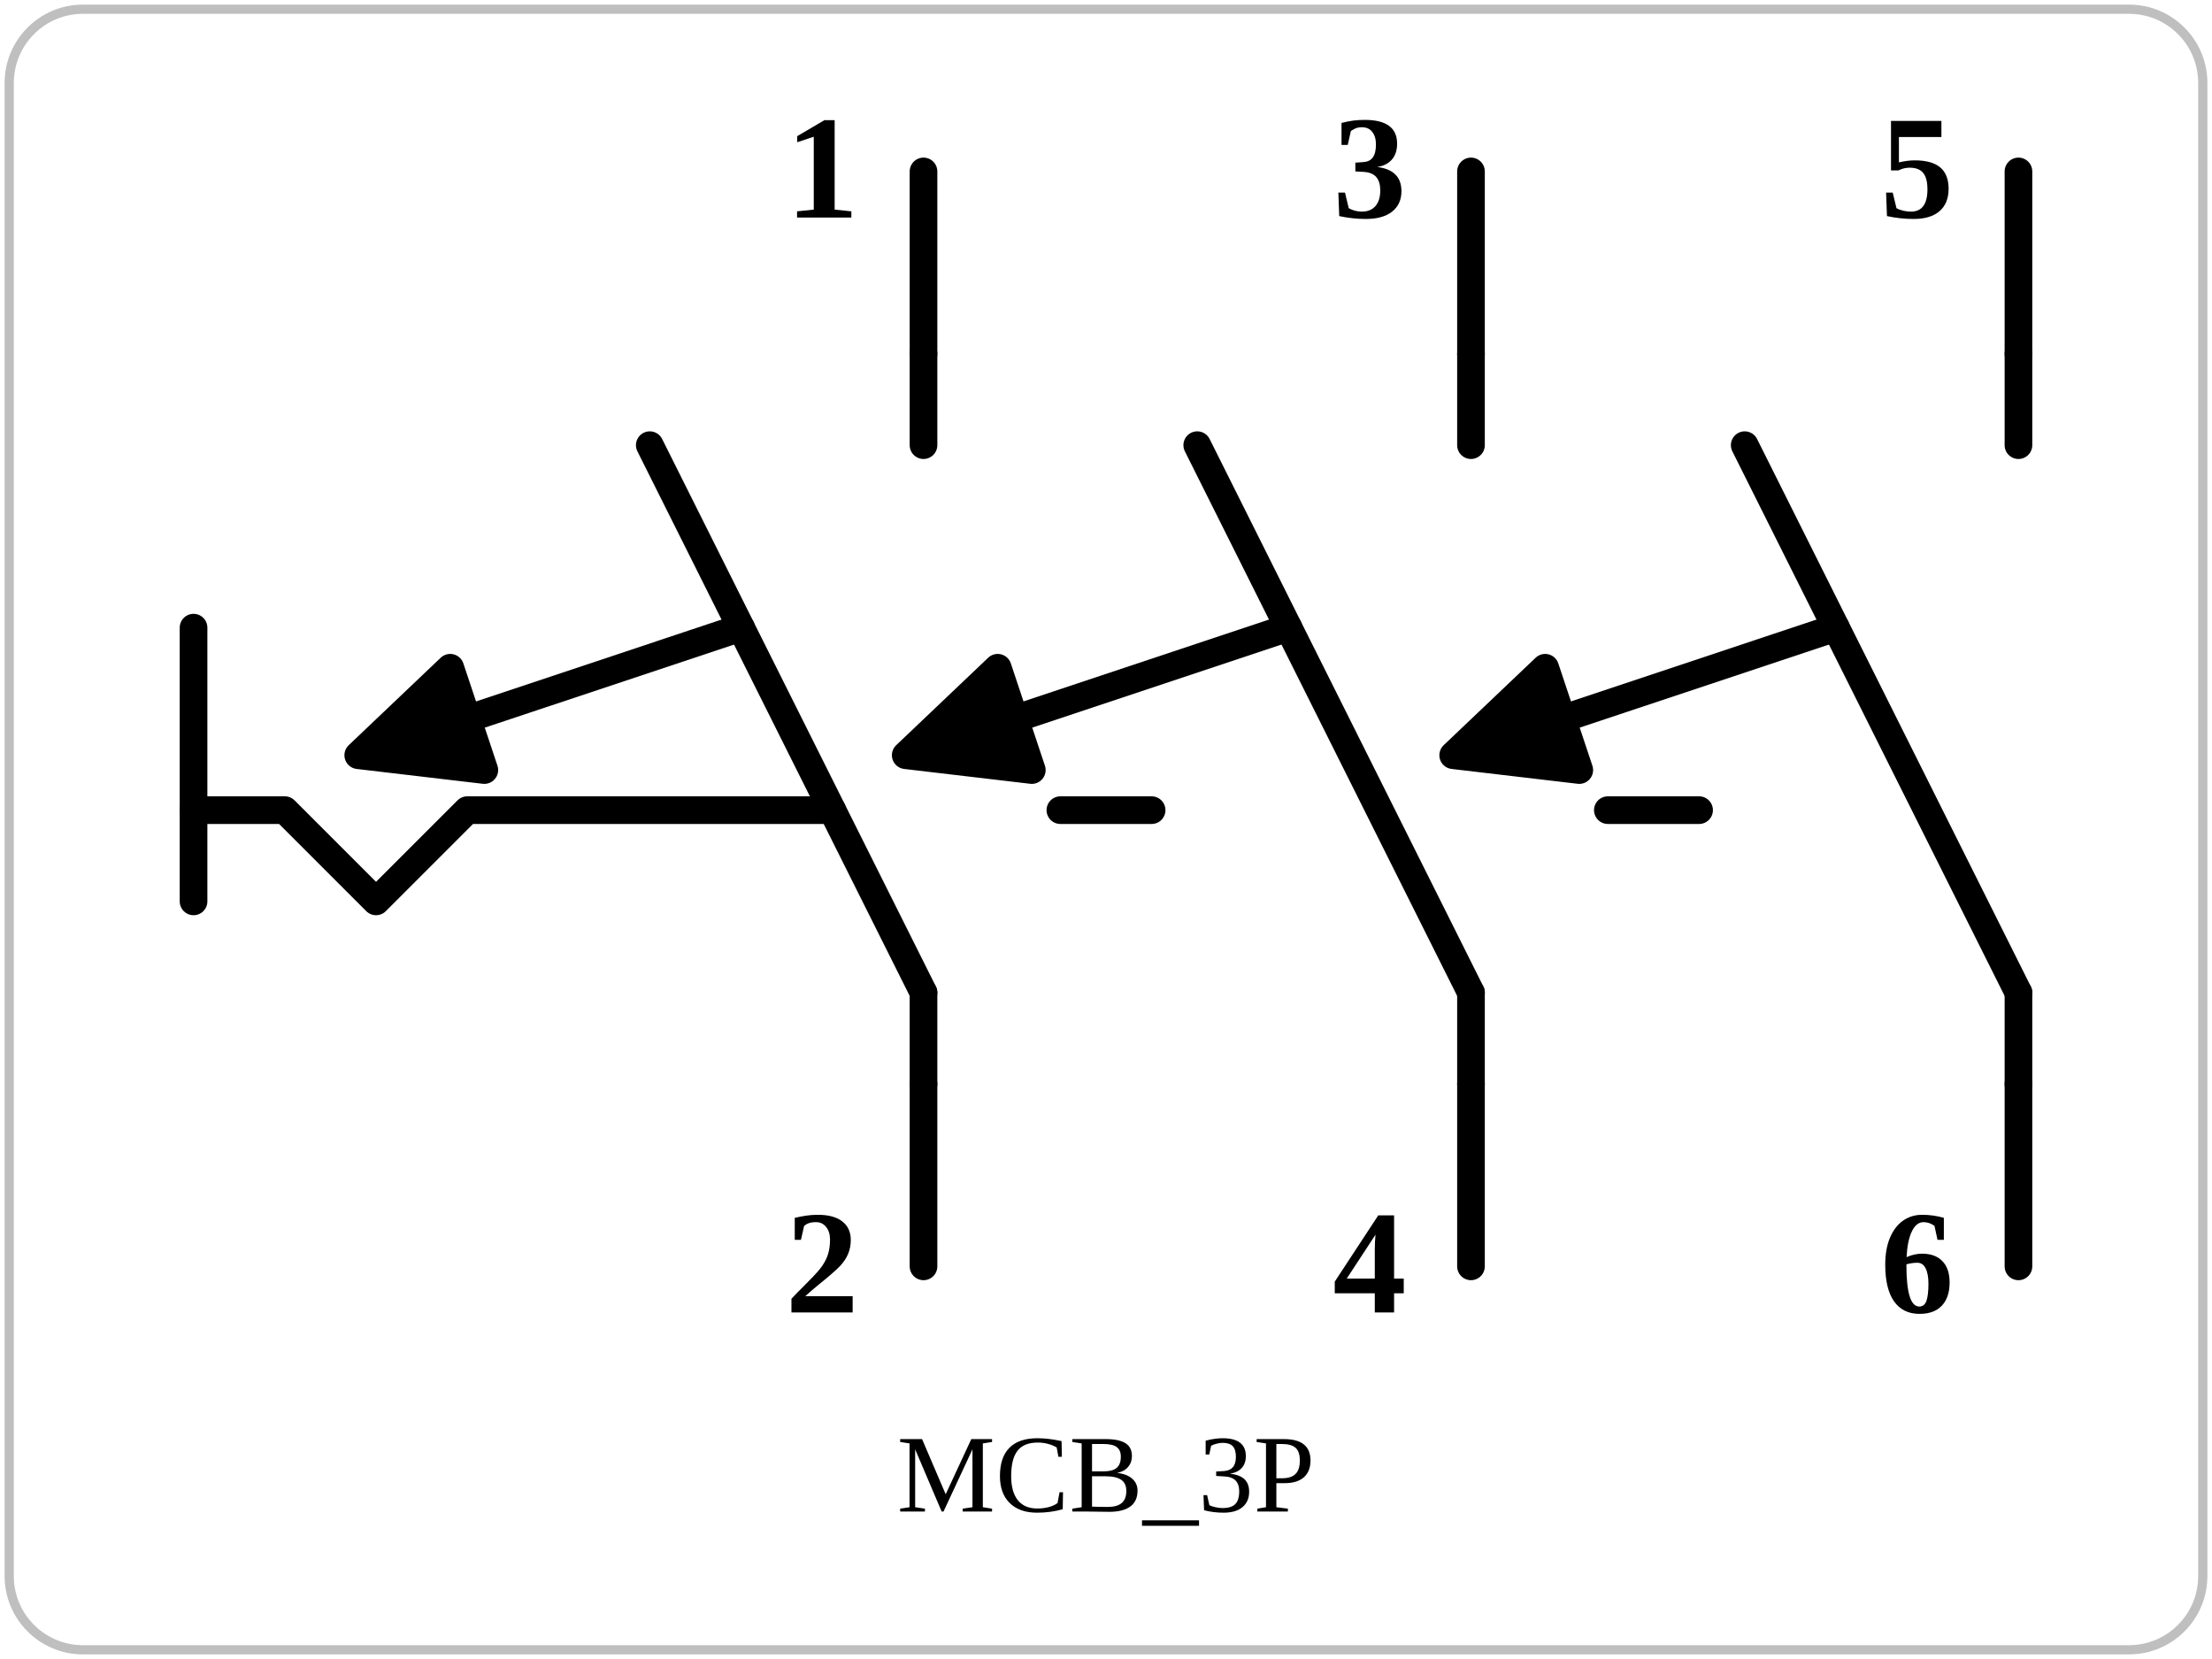
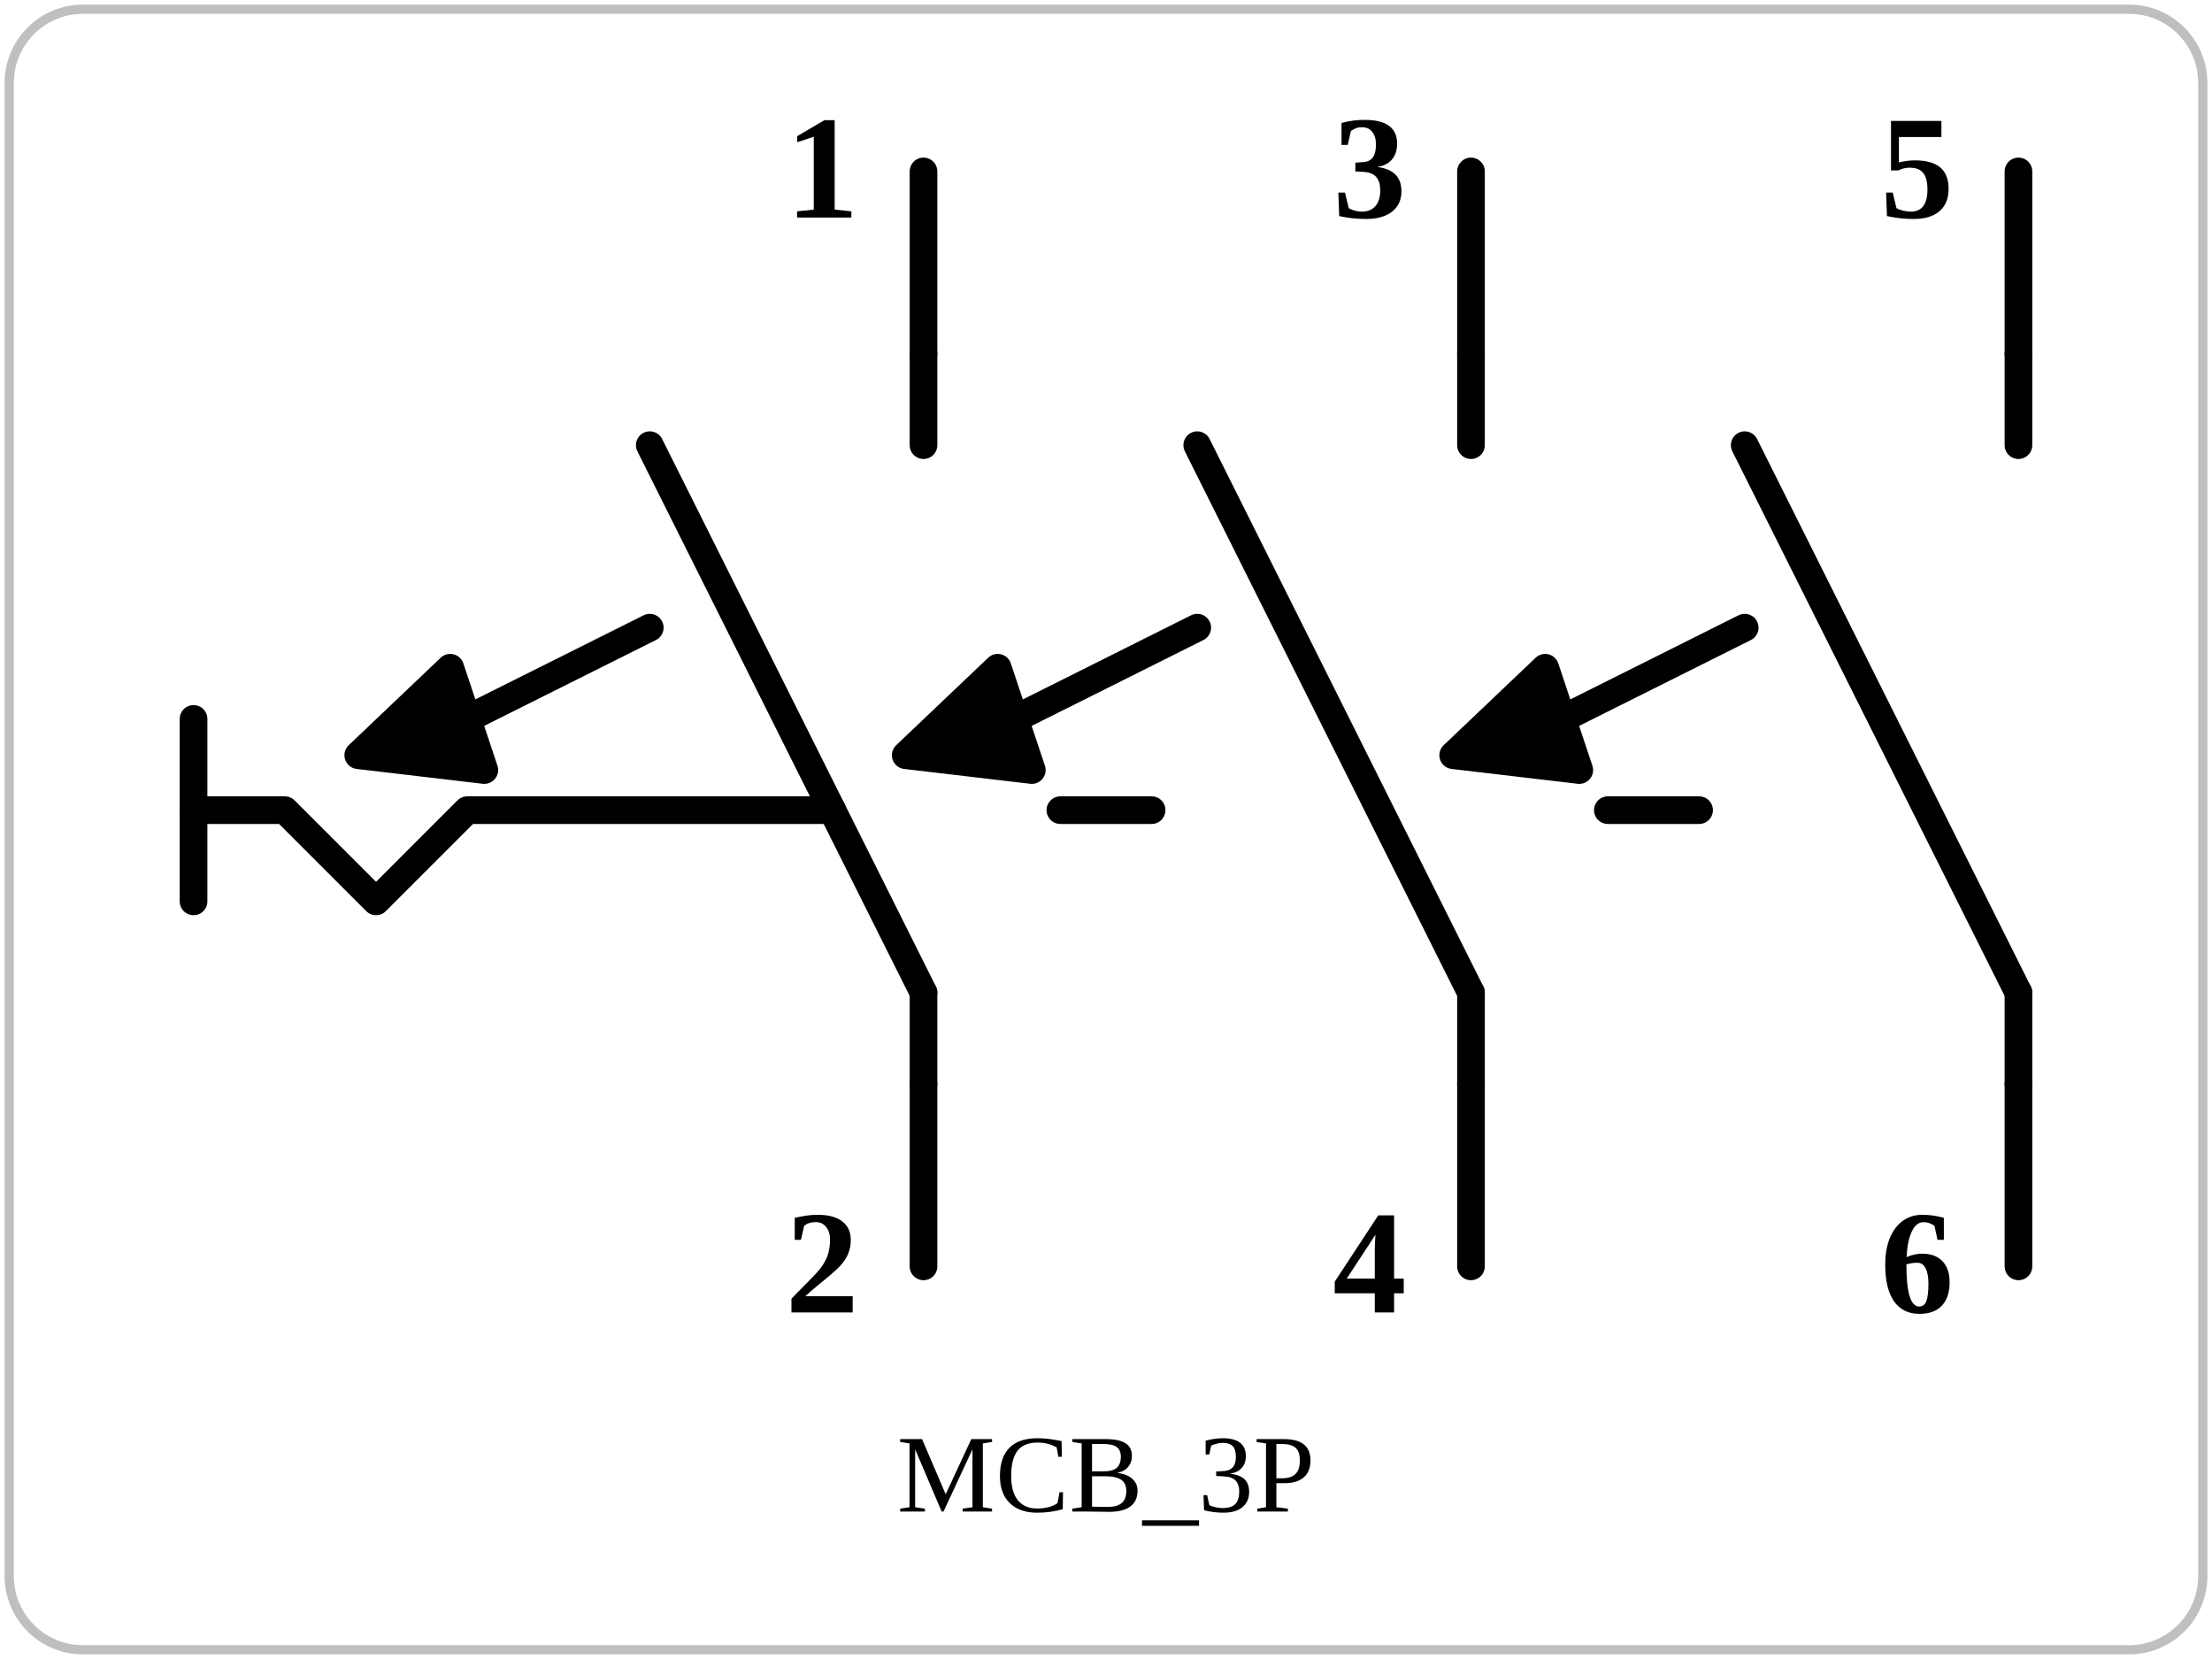
<svg xmlns="http://www.w3.org/2000/svg" viewBox="0 0 240 180" role="img">
  <rect x="1" y="1" width="238" height="178" rx="8" fill="none" stroke="currentColor" opacity="0.25" />
  <polyline points="100.20,38.40 100.20,48.30" fill="none" stroke="currentColor" stroke-width="3" stroke-linejoin="round" stroke-linecap="round" />
  <polyline points="70.50,48.30 100.20,107.70" fill="none" stroke="currentColor" stroke-width="3" stroke-linejoin="round" stroke-linecap="round" />
  <polyline points="100.20,107.70 100.20,117.60" fill="none" stroke="currentColor" stroke-width="3" stroke-linejoin="round" stroke-linecap="round" />
-   <polyline points="21.00,68.10 21.00,97.80" fill="none" stroke="currentColor" stroke-width="3" stroke-linejoin="round" stroke-linecap="round" />
+   <polyline points="21.00,78.00 21.00,97.80" fill="none" stroke="currentColor" stroke-width="3" stroke-linejoin="round" stroke-linecap="round" />
  <polyline points="21.00,87.90 30.90,87.90 40.80,97.80 50.70,87.90 90.30,87.90" fill="none" stroke="currentColor" stroke-width="3" stroke-linejoin="round" stroke-linecap="round" />
  <polygon points="38.87,81.94 48.85,72.45 52.55,83.55 38.87,81.94" fill="currentColor" stroke="currentColor" stroke-width="3" stroke-linejoin="round" stroke-linecap="round" />
-   <polyline points="50.70,78.00 80.40,68.10" fill="none" stroke="currentColor" stroke-width="3" stroke-linejoin="round" stroke-linecap="round" />
+   <polyline points="50.70,78.00 70.50,68.10" fill="none" stroke="currentColor" stroke-width="3" stroke-linejoin="round" stroke-linecap="round" />
  <polyline points="159.60,38.40 159.60,48.30" fill="none" stroke="currentColor" stroke-width="3" stroke-linejoin="round" stroke-linecap="round" />
  <polyline points="129.90,48.30 159.60,107.70" fill="none" stroke="currentColor" stroke-width="3" stroke-linejoin="round" stroke-linecap="round" />
  <polyline points="159.60,107.70 159.60,117.60" fill="none" stroke="currentColor" stroke-width="3" stroke-linejoin="round" stroke-linecap="round" />
  <polygon points="98.27,81.94 108.25,72.45 111.95,83.55 98.27,81.94" fill="currentColor" stroke="currentColor" stroke-width="3" stroke-linejoin="round" stroke-linecap="round" />
-   <polyline points="110.10,78.00 139.80,68.10" fill="none" stroke="currentColor" stroke-width="3" stroke-linejoin="round" stroke-linecap="round" />
+   <polyline points="110.10,78.00 129.90,68.10" fill="none" stroke="currentColor" stroke-width="3" stroke-linejoin="round" stroke-linecap="round" />
  <polyline points="219.00,38.40 219.00,48.30" fill="none" stroke="currentColor" stroke-width="3" stroke-linejoin="round" stroke-linecap="round" />
  <polyline points="189.30,48.30 219.00,107.70" fill="none" stroke="currentColor" stroke-width="3" stroke-linejoin="round" stroke-linecap="round" />
  <polyline points="219.00,107.70 219.00,117.60" fill="none" stroke="currentColor" stroke-width="3" stroke-linejoin="round" stroke-linecap="round" />
  <polygon points="157.67,81.94 167.65,72.45 171.35,83.55 157.67,81.94" fill="currentColor" stroke="currentColor" stroke-width="3" stroke-linejoin="round" stroke-linecap="round" />
-   <polyline points="169.50,78.00 199.20,68.10" fill="none" stroke="currentColor" stroke-width="3" stroke-linejoin="round" stroke-linecap="round" />
+   <polyline points="169.50,78.00 189.30,68.10" fill="none" stroke="currentColor" stroke-width="3" stroke-linejoin="round" stroke-linecap="round" />
  <polyline points="115.05,87.90 124.95,87.90" fill="none" stroke="currentColor" stroke-width="3" stroke-linejoin="round" stroke-linecap="round" />
  <polyline points="174.45,87.90 184.35,87.90" fill="none" stroke="currentColor" stroke-width="3" stroke-linejoin="round" stroke-linecap="round" />
  <line x1="100.20" y1="18.60" x2="100.20" y2="38.40" stroke="currentColor" stroke-width="3" stroke-linecap="round" />
  <text x="89.20" y="23.60" text-anchor="middle" font-size="16" font-weight="600">1</text>
  <line x1="100.20" y1="137.40" x2="100.20" y2="117.60" stroke="currentColor" stroke-width="3" stroke-linecap="round" />
  <text x="89.20" y="142.40" text-anchor="middle" font-size="16" font-weight="600">2</text>
  <line x1="159.60" y1="18.60" x2="159.60" y2="38.40" stroke="currentColor" stroke-width="3" stroke-linecap="round" />
  <text x="148.60" y="23.60" text-anchor="middle" font-size="16" font-weight="600">3</text>
  <line x1="159.60" y1="137.40" x2="159.60" y2="117.60" stroke="currentColor" stroke-width="3" stroke-linecap="round" />
  <text x="148.60" y="142.40" text-anchor="middle" font-size="16" font-weight="600">4</text>
  <line x1="219.00" y1="18.60" x2="219.00" y2="38.40" stroke="currentColor" stroke-width="3" stroke-linecap="round" />
  <text x="208.00" y="23.60" text-anchor="middle" font-size="16" font-weight="600">5</text>
  <line x1="219.00" y1="137.40" x2="219.00" y2="117.60" stroke="currentColor" stroke-width="3" stroke-linecap="round" />
  <text x="208.00" y="142.40" text-anchor="middle" font-size="16" font-weight="600">6</text>
  <text x="120" y="164" text-anchor="middle" font-size="12">MCB_3P</text>
</svg>
